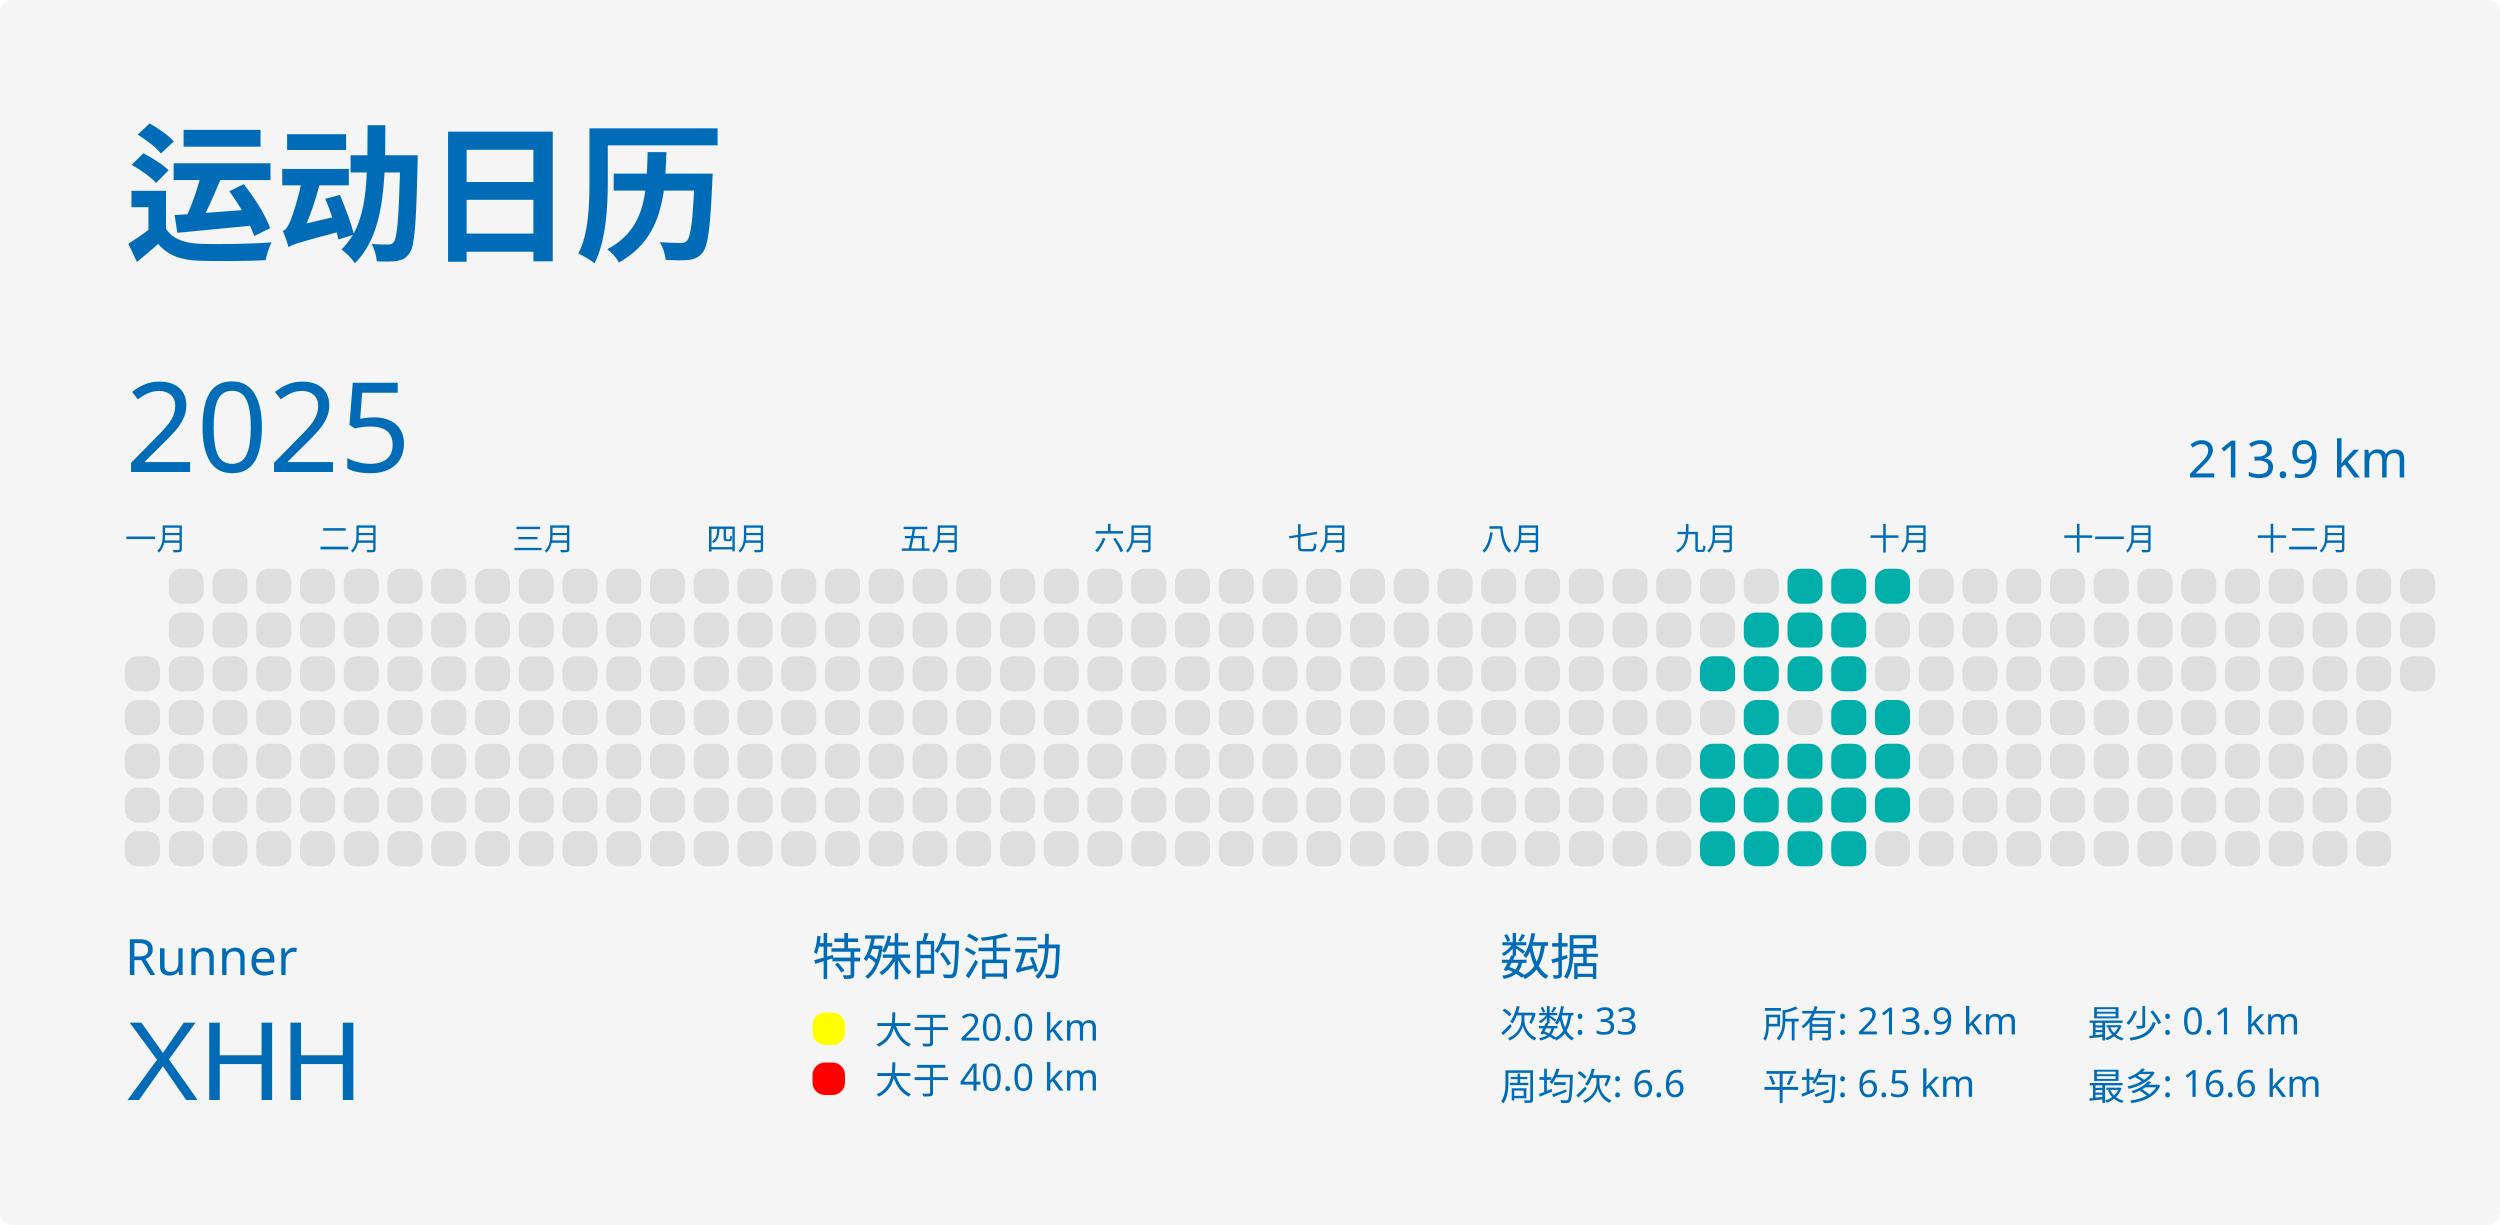
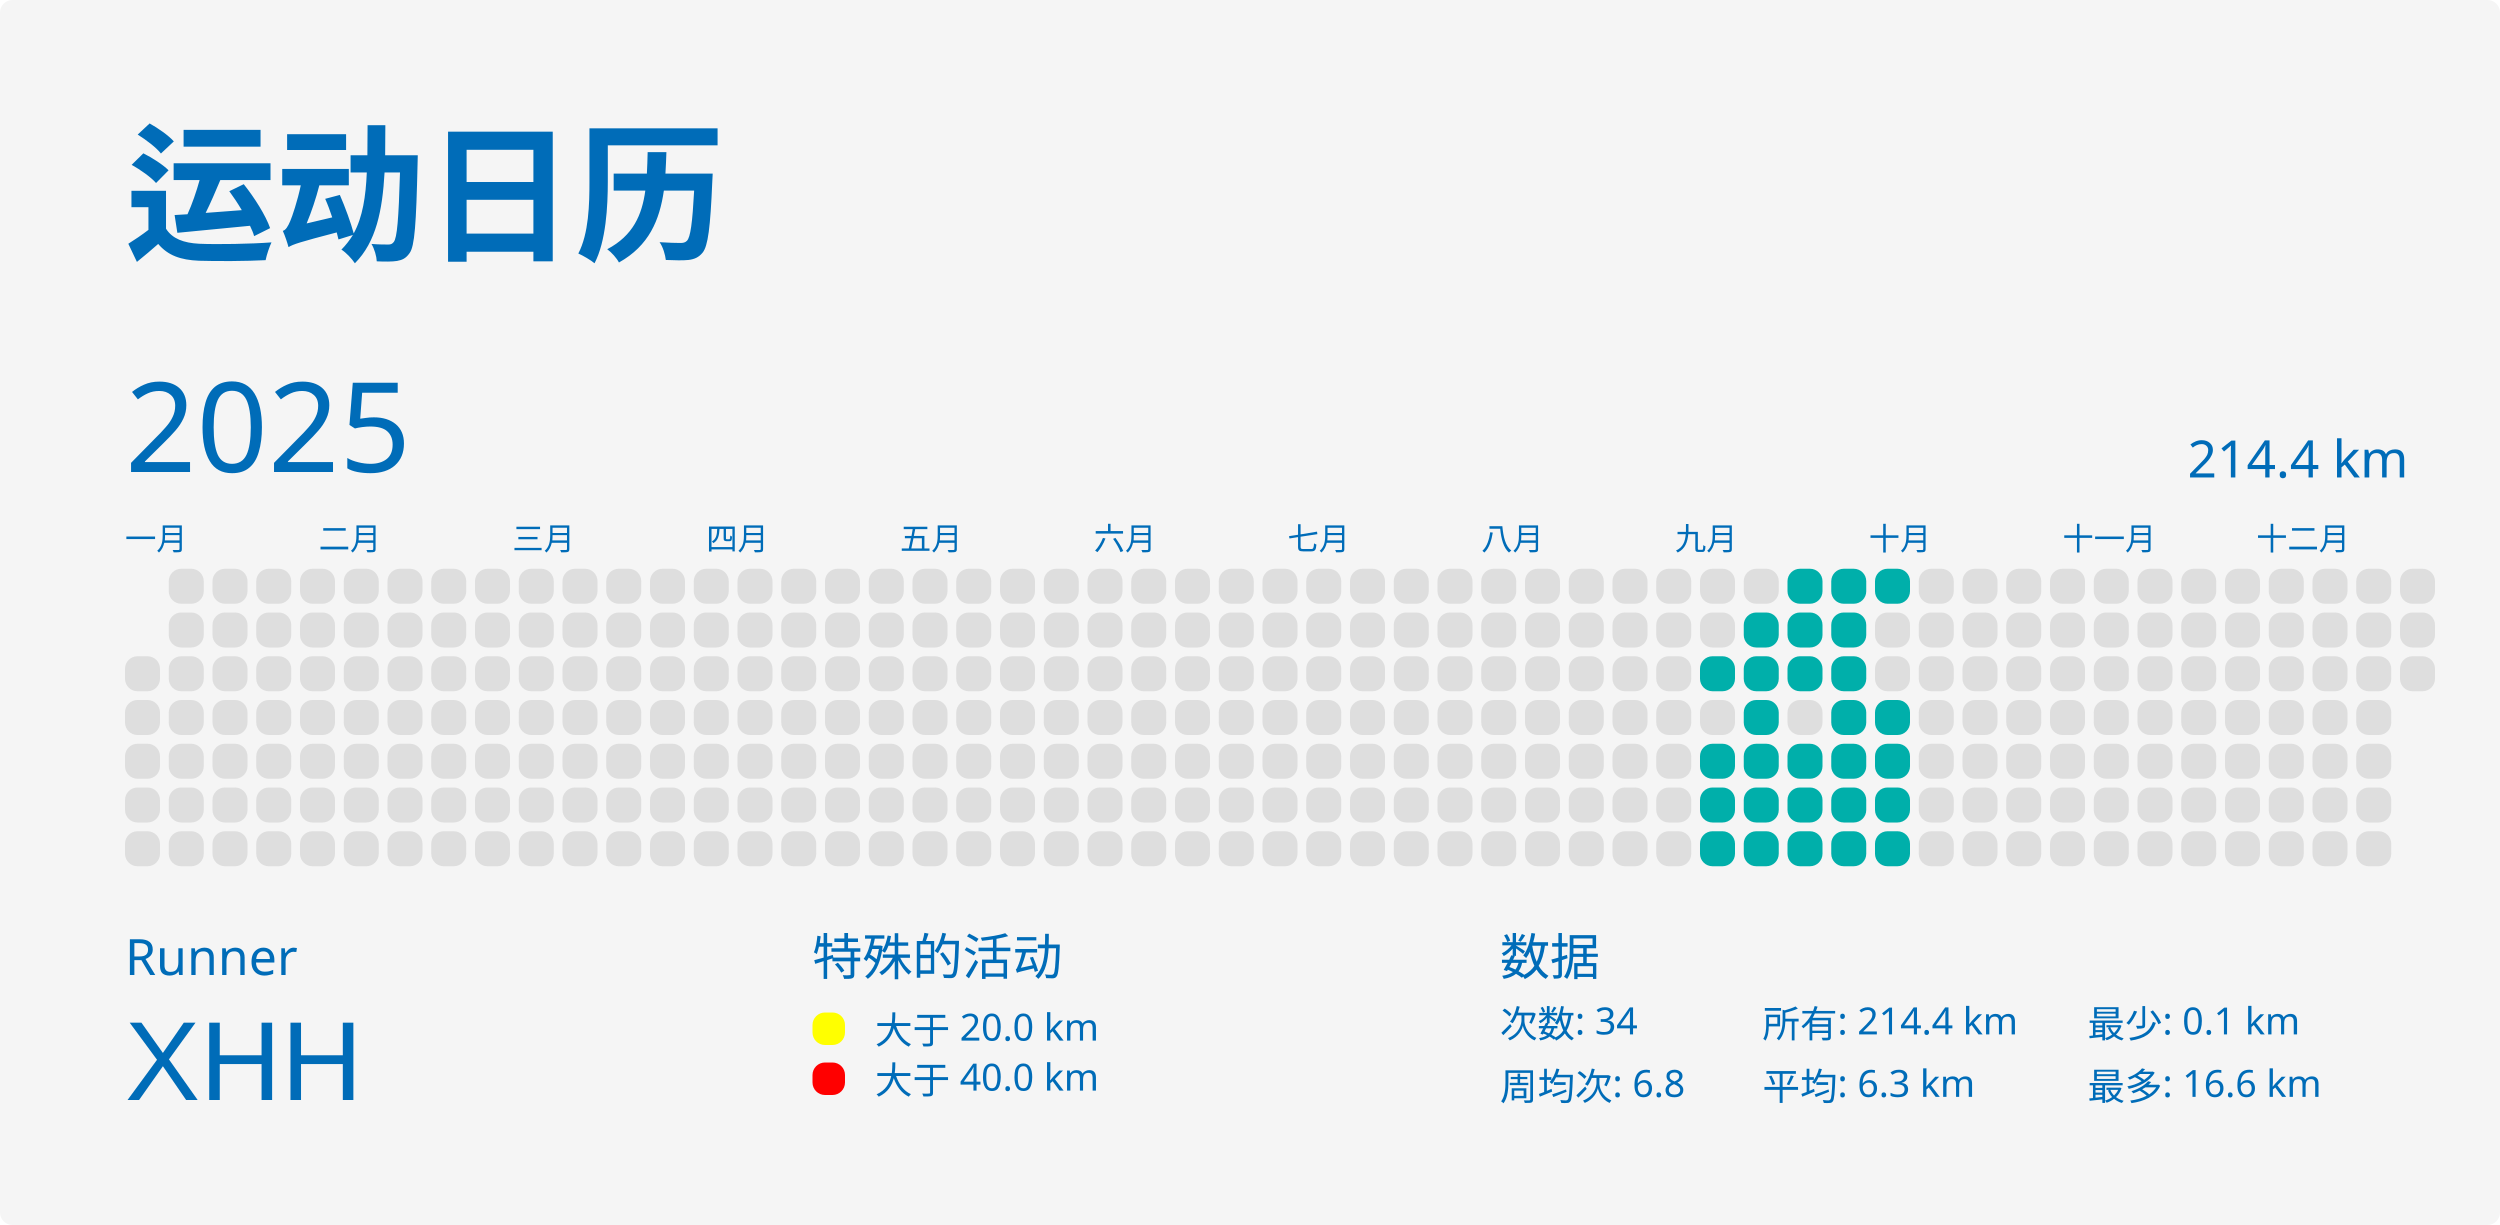
<svg xmlns="http://www.w3.org/2000/svg" baseProfile="full" height="98mm" version="1.1" viewBox="0,0,200,98" width="200mm">
  <defs />
  <rect fill="#f5f5f5" height="98" rx="1" ry="1" width="200" x="0" y="0" />
  <text fill="#006cb8" style="font-size:12px; font-family:MGI-Regular; font-weight:bold;" x="10" y="20">运动日历</text>
  <text fill="#006cb8" style="font-size:4px; font-family:MGI-Regular" x="10" y="78">Runner</text>
  <text fill="#006cb8" style="font-size:9px; font-family:Arial" x="10" y="88">XHH</text>
  <text fill="#006cb8" style="font-size:4px; font-family:MGI-Regular" x="65" y="78">特殊的活动</text>
  <rect fill="yellow" height="2.6" rx="1" ry="1" width="2.6" x="65" y="81" />
  <text fill="#006cb8" style="font-size:3px; font-family:MGI-Regular" x="70" y="83.5">大于 20.0 km</text>
  <rect fill="red" height="2.6" rx="1" ry="1" width="2.6" x="65" y="85" />
  <text fill="#006cb8" style="font-size:3px; font-family:MGI-Regular" x="70" y="87.5">大于 40.0 km</text>
  <text fill="#006cb8" style="font-size:4px; font-family:MGI-Regular" x="120" y="78">数据</text>
-   <text fill="#006cb8" style="font-size:3px; font-family:MGI-Regular" x="120" y="83">次数: 33</text>
-   <text fill="#006cb8" style="font-size:3px; font-family:MGI-Regular" x="120" y="88">周均次: 6.6</text>
-   <text fill="#006cb8" style="font-size:3px; font-family:MGI-Regular" x="141" y="83">所有: 213.9 km</text>
-   <text fill="#006cb8" style="font-size:3px; font-family:MGI-Regular" x="141" y="88">平均: 6.5 km</text>
+   <text fill="#006cb8" style="font-size:3px; font-family:MGI-Regular" x="120" y="83">次数: 34</text>
+   <text fill="#006cb8" style="font-size:3px; font-family:MGI-Regular" x="120" y="88">周均次: 6.8</text>
+   <text fill="#006cb8" style="font-size:3px; font-family:MGI-Regular" x="141" y="83">所有: 214.4 km</text>
+   <text fill="#006cb8" style="font-size:3px; font-family:MGI-Regular" x="141" y="88">平均: 6.3 km</text>
  <text fill="#006cb8" style="font-size:3px; font-family:MGI-Regular" x="167" y="83">最少: 0.1 km</text>
  <text fill="#006cb8" style="font-size:3px; font-family:MGI-Regular" x="167" y="88">最多: 16.6 km</text>
  <text dominant-baseline="hanging" fill="#006cb8" style="font-size:10.0px; font-family:MGI-Regular;" x="10" y="30">2025</text>
-   <text dominant-baseline="hanging" fill="#006cb8" style="font-size:4.125px; font-family:MGI-Regular;" x="175" y="35">213.9 km</text>
+   <text dominant-baseline="hanging" fill="#006cb8" style="font-size:4.125px; font-family:MGI-Regular;" x="175" y="35">214.4 km</text>
  <text fill="#006cb8" style="font-size:2.5px; font-family:MGI-Regular" x="10.0" y="44">一月</text>
  <text fill="#006cb8" style="font-size:2.5px; font-family:MGI-Regular" x="25.5" y="44">二月</text>
  <text fill="#006cb8" style="font-size:2.5px; font-family:MGI-Regular" x="41.0" y="44">三月</text>
  <text fill="#006cb8" style="font-size:2.5px; font-family:MGI-Regular" x="56.5" y="44">四月</text>
  <text fill="#006cb8" style="font-size:2.5px; font-family:MGI-Regular" x="72.0" y="44">五月</text>
  <text fill="#006cb8" style="font-size:2.5px; font-family:MGI-Regular" x="87.5" y="44">六月</text>
  <text fill="#006cb8" style="font-size:2.5px; font-family:MGI-Regular" x="103.0" y="44">七月</text>
  <text fill="#006cb8" style="font-size:2.5px; font-family:MGI-Regular" x="118.5" y="44">八月</text>
  <text fill="#006cb8" style="font-size:2.5px; font-family:MGI-Regular" x="134.0" y="44">九月</text>
  <text fill="#006cb8" style="font-size:2.5px; font-family:MGI-Regular" x="149.5" y="44">十月</text>
  <text fill="#006cb8" style="font-size:2.5px; font-family:MGI-Regular" x="165.0" y="44">十一月</text>
  <text fill="#006cb8" style="font-size:2.5px; font-family:MGI-Regular" x="180.5" y="44">十二月</text>
  <rect fill="#dedede" height="2.8" rx="1" ry="1" width="2.8" x="10.0" y="52.5" />
  <rect fill="#dedede" height="2.8" rx="1" ry="1" width="2.8" x="10.0" y="56.0" />
  <rect fill="#dedede" height="2.8" rx="1" ry="1" width="2.8" x="10.0" y="59.5" />
  <rect fill="#dedede" height="2.8" rx="1" ry="1" width="2.8" x="10.0" y="63.0" />
  <rect fill="#dedede" height="2.8" rx="1" ry="1" width="2.8" x="10.0" y="66.5" />
  <rect fill="#dedede" height="2.8" rx="1" ry="1" width="2.8" x="13.5" y="45.5" />
  <rect fill="#dedede" height="2.8" rx="1" ry="1" width="2.8" x="13.5" y="49.0" />
  <rect fill="#dedede" height="2.8" rx="1" ry="1" width="2.8" x="13.5" y="52.5" />
  <rect fill="#dedede" height="2.8" rx="1" ry="1" width="2.8" x="13.5" y="56.0" />
  <rect fill="#dedede" height="2.8" rx="1" ry="1" width="2.8" x="13.5" y="59.5" />
  <rect fill="#dedede" height="2.8" rx="1" ry="1" width="2.8" x="13.5" y="63.0" />
  <rect fill="#dedede" height="2.8" rx="1" ry="1" width="2.8" x="13.5" y="66.5" />
  <rect fill="#dedede" height="2.8" rx="1" ry="1" width="2.8" x="17.0" y="45.5" />
  <rect fill="#dedede" height="2.8" rx="1" ry="1" width="2.8" x="17.0" y="49.0" />
  <rect fill="#dedede" height="2.8" rx="1" ry="1" width="2.8" x="17.0" y="52.5" />
  <rect fill="#dedede" height="2.8" rx="1" ry="1" width="2.8" x="17.0" y="56.0" />
  <rect fill="#dedede" height="2.8" rx="1" ry="1" width="2.8" x="17.0" y="59.5" />
  <rect fill="#dedede" height="2.8" rx="1" ry="1" width="2.8" x="17.0" y="63.0" />
  <rect fill="#dedede" height="2.8" rx="1" ry="1" width="2.8" x="17.0" y="66.5" />
  <rect fill="#dedede" height="2.8" rx="1" ry="1" width="2.8" x="20.5" y="45.5" />
  <rect fill="#dedede" height="2.8" rx="1" ry="1" width="2.8" x="20.5" y="49.0" />
  <rect fill="#dedede" height="2.8" rx="1" ry="1" width="2.8" x="20.5" y="52.5" />
  <rect fill="#dedede" height="2.8" rx="1" ry="1" width="2.8" x="20.5" y="56.0" />
  <rect fill="#dedede" height="2.8" rx="1" ry="1" width="2.8" x="20.5" y="59.5" />
  <rect fill="#dedede" height="2.8" rx="1" ry="1" width="2.8" x="20.5" y="63.0" />
  <rect fill="#dedede" height="2.8" rx="1" ry="1" width="2.8" x="20.5" y="66.5" />
  <rect fill="#dedede" height="2.8" rx="1" ry="1" width="2.8" x="24.0" y="45.5" />
  <rect fill="#dedede" height="2.8" rx="1" ry="1" width="2.8" x="24.0" y="49.0" />
  <rect fill="#dedede" height="2.8" rx="1" ry="1" width="2.8" x="24.0" y="52.5" />
  <rect fill="#dedede" height="2.8" rx="1" ry="1" width="2.8" x="24.0" y="56.0" />
  <rect fill="#dedede" height="2.8" rx="1" ry="1" width="2.8" x="24.0" y="59.5" />
  <rect fill="#dedede" height="2.8" rx="1" ry="1" width="2.8" x="24.0" y="63.0" />
  <rect fill="#dedede" height="2.8" rx="1" ry="1" width="2.8" x="24.0" y="66.5" />
  <rect fill="#dedede" height="2.8" rx="1" ry="1" width="2.8" x="27.5" y="45.5" />
  <rect fill="#dedede" height="2.8" rx="1" ry="1" width="2.8" x="27.5" y="49.0" />
  <rect fill="#dedede" height="2.8" rx="1" ry="1" width="2.8" x="27.5" y="52.5" />
  <rect fill="#dedede" height="2.8" rx="1" ry="1" width="2.8" x="27.5" y="56.0" />
  <rect fill="#dedede" height="2.8" rx="1" ry="1" width="2.8" x="27.5" y="59.5" />
  <rect fill="#dedede" height="2.8" rx="1" ry="1" width="2.8" x="27.5" y="63.0" />
  <rect fill="#dedede" height="2.8" rx="1" ry="1" width="2.8" x="27.5" y="66.5" />
  <rect fill="#dedede" height="2.8" rx="1" ry="1" width="2.8" x="31.0" y="45.5" />
  <rect fill="#dedede" height="2.8" rx="1" ry="1" width="2.8" x="31.0" y="49.0" />
  <rect fill="#dedede" height="2.8" rx="1" ry="1" width="2.8" x="31.0" y="52.5" />
  <rect fill="#dedede" height="2.8" rx="1" ry="1" width="2.8" x="31.0" y="56.0" />
  <rect fill="#dedede" height="2.8" rx="1" ry="1" width="2.8" x="31.0" y="59.5" />
  <rect fill="#dedede" height="2.8" rx="1" ry="1" width="2.8" x="31.0" y="63.0" />
  <rect fill="#dedede" height="2.8" rx="1" ry="1" width="2.8" x="31.0" y="66.5" />
  <rect fill="#dedede" height="2.8" rx="1" ry="1" width="2.8" x="34.5" y="45.5" />
  <rect fill="#dedede" height="2.8" rx="1" ry="1" width="2.8" x="34.5" y="49.0" />
  <rect fill="#dedede" height="2.8" rx="1" ry="1" width="2.8" x="34.5" y="52.5" />
  <rect fill="#dedede" height="2.8" rx="1" ry="1" width="2.8" x="34.5" y="56.0" />
  <rect fill="#dedede" height="2.8" rx="1" ry="1" width="2.8" x="34.5" y="59.5" />
  <rect fill="#dedede" height="2.8" rx="1" ry="1" width="2.8" x="34.5" y="63.0" />
  <rect fill="#dedede" height="2.8" rx="1" ry="1" width="2.8" x="34.5" y="66.5" />
  <rect fill="#dedede" height="2.8" rx="1" ry="1" width="2.8" x="38.0" y="45.5" />
  <rect fill="#dedede" height="2.8" rx="1" ry="1" width="2.8" x="38.0" y="49.0" />
  <rect fill="#dedede" height="2.8" rx="1" ry="1" width="2.8" x="38.0" y="52.5" />
  <rect fill="#dedede" height="2.8" rx="1" ry="1" width="2.8" x="38.0" y="56.0" />
  <rect fill="#dedede" height="2.8" rx="1" ry="1" width="2.8" x="38.0" y="59.5" />
  <rect fill="#dedede" height="2.8" rx="1" ry="1" width="2.8" x="38.0" y="63.0" />
  <rect fill="#dedede" height="2.8" rx="1" ry="1" width="2.8" x="38.0" y="66.5" />
  <rect fill="#dedede" height="2.8" rx="1" ry="1" width="2.8" x="41.5" y="45.5" />
  <rect fill="#dedede" height="2.8" rx="1" ry="1" width="2.8" x="41.5" y="49.0" />
  <rect fill="#dedede" height="2.8" rx="1" ry="1" width="2.8" x="41.5" y="52.5" />
  <rect fill="#dedede" height="2.8" rx="1" ry="1" width="2.8" x="41.5" y="56.0" />
  <rect fill="#dedede" height="2.8" rx="1" ry="1" width="2.8" x="41.5" y="59.5" />
  <rect fill="#dedede" height="2.8" rx="1" ry="1" width="2.8" x="41.5" y="63.0" />
  <rect fill="#dedede" height="2.8" rx="1" ry="1" width="2.8" x="41.5" y="66.5" />
  <rect fill="#dedede" height="2.8" rx="1" ry="1" width="2.8" x="45.0" y="45.5" />
  <rect fill="#dedede" height="2.8" rx="1" ry="1" width="2.8" x="45.0" y="49.0" />
  <rect fill="#dedede" height="2.8" rx="1" ry="1" width="2.8" x="45.0" y="52.5" />
  <rect fill="#dedede" height="2.8" rx="1" ry="1" width="2.8" x="45.0" y="56.0" />
  <rect fill="#dedede" height="2.8" rx="1" ry="1" width="2.8" x="45.0" y="59.5" />
  <rect fill="#dedede" height="2.8" rx="1" ry="1" width="2.8" x="45.0" y="63.0" />
  <rect fill="#dedede" height="2.8" rx="1" ry="1" width="2.8" x="45.0" y="66.5" />
  <rect fill="#dedede" height="2.8" rx="1" ry="1" width="2.8" x="48.5" y="45.5" />
  <rect fill="#dedede" height="2.8" rx="1" ry="1" width="2.8" x="48.5" y="49.0" />
  <rect fill="#dedede" height="2.8" rx="1" ry="1" width="2.8" x="48.5" y="52.5" />
  <rect fill="#dedede" height="2.8" rx="1" ry="1" width="2.8" x="48.5" y="56.0" />
  <rect fill="#dedede" height="2.8" rx="1" ry="1" width="2.8" x="48.5" y="59.5" />
  <rect fill="#dedede" height="2.8" rx="1" ry="1" width="2.8" x="48.5" y="63.0" />
  <rect fill="#dedede" height="2.8" rx="1" ry="1" width="2.8" x="48.5" y="66.5" />
  <rect fill="#dedede" height="2.8" rx="1" ry="1" width="2.8" x="52.0" y="45.5" />
  <rect fill="#dedede" height="2.8" rx="1" ry="1" width="2.8" x="52.0" y="49.0" />
  <rect fill="#dedede" height="2.8" rx="1" ry="1" width="2.8" x="52.0" y="52.5" />
  <rect fill="#dedede" height="2.8" rx="1" ry="1" width="2.8" x="52.0" y="56.0" />
  <rect fill="#dedede" height="2.8" rx="1" ry="1" width="2.8" x="52.0" y="59.5" />
  <rect fill="#dedede" height="2.8" rx="1" ry="1" width="2.8" x="52.0" y="63.0" />
  <rect fill="#dedede" height="2.8" rx="1" ry="1" width="2.8" x="52.0" y="66.5" />
  <rect fill="#dedede" height="2.8" rx="1" ry="1" width="2.8" x="55.5" y="45.5" />
  <rect fill="#dedede" height="2.8" rx="1" ry="1" width="2.8" x="55.5" y="49.0" />
  <rect fill="#dedede" height="2.8" rx="1" ry="1" width="2.8" x="55.5" y="52.5" />
  <rect fill="#dedede" height="2.8" rx="1" ry="1" width="2.8" x="55.5" y="56.0" />
  <rect fill="#dedede" height="2.8" rx="1" ry="1" width="2.8" x="55.5" y="59.5" />
  <rect fill="#dedede" height="2.8" rx="1" ry="1" width="2.8" x="55.5" y="63.0" />
  <rect fill="#dedede" height="2.8" rx="1" ry="1" width="2.8" x="55.5" y="66.5" />
  <rect fill="#dedede" height="2.8" rx="1" ry="1" width="2.8" x="59.0" y="45.5" />
  <rect fill="#dedede" height="2.8" rx="1" ry="1" width="2.8" x="59.0" y="49.0" />
  <rect fill="#dedede" height="2.8" rx="1" ry="1" width="2.8" x="59.0" y="52.5" />
  <rect fill="#dedede" height="2.8" rx="1" ry="1" width="2.8" x="59.0" y="56.0" />
  <rect fill="#dedede" height="2.8" rx="1" ry="1" width="2.8" x="59.0" y="59.5" />
  <rect fill="#dedede" height="2.8" rx="1" ry="1" width="2.8" x="59.0" y="63.0" />
  <rect fill="#dedede" height="2.8" rx="1" ry="1" width="2.8" x="59.0" y="66.5" />
  <rect fill="#dedede" height="2.8" rx="1" ry="1" width="2.8" x="62.5" y="45.5" />
  <rect fill="#dedede" height="2.8" rx="1" ry="1" width="2.8" x="62.5" y="49.0" />
  <rect fill="#dedede" height="2.8" rx="1" ry="1" width="2.8" x="62.5" y="52.5" />
  <rect fill="#dedede" height="2.8" rx="1" ry="1" width="2.8" x="62.5" y="56.0" />
  <rect fill="#dedede" height="2.8" rx="1" ry="1" width="2.8" x="62.5" y="59.5" />
  <rect fill="#dedede" height="2.8" rx="1" ry="1" width="2.8" x="62.5" y="63.0" />
  <rect fill="#dedede" height="2.8" rx="1" ry="1" width="2.8" x="62.5" y="66.5" />
  <rect fill="#dedede" height="2.8" rx="1" ry="1" width="2.8" x="66.0" y="45.5" />
  <rect fill="#dedede" height="2.8" rx="1" ry="1" width="2.8" x="66.0" y="49.0" />
  <rect fill="#dedede" height="2.8" rx="1" ry="1" width="2.8" x="66.0" y="52.5" />
  <rect fill="#dedede" height="2.8" rx="1" ry="1" width="2.8" x="66.0" y="56.0" />
  <rect fill="#dedede" height="2.8" rx="1" ry="1" width="2.8" x="66.0" y="59.5" />
  <rect fill="#dedede" height="2.8" rx="1" ry="1" width="2.8" x="66.0" y="63.0" />
  <rect fill="#dedede" height="2.8" rx="1" ry="1" width="2.8" x="66.0" y="66.5" />
  <rect fill="#dedede" height="2.8" rx="1" ry="1" width="2.8" x="69.5" y="45.5" />
  <rect fill="#dedede" height="2.8" rx="1" ry="1" width="2.8" x="69.5" y="49.0" />
  <rect fill="#dedede" height="2.8" rx="1" ry="1" width="2.8" x="69.5" y="52.5" />
  <rect fill="#dedede" height="2.8" rx="1" ry="1" width="2.8" x="69.5" y="56.0" />
  <rect fill="#dedede" height="2.8" rx="1" ry="1" width="2.8" x="69.5" y="59.5" />
  <rect fill="#dedede" height="2.8" rx="1" ry="1" width="2.8" x="69.5" y="63.0" />
  <rect fill="#dedede" height="2.8" rx="1" ry="1" width="2.8" x="69.5" y="66.5" />
  <rect fill="#dedede" height="2.8" rx="1" ry="1" width="2.8" x="73.0" y="45.5" />
  <rect fill="#dedede" height="2.8" rx="1" ry="1" width="2.8" x="73.0" y="49.0" />
  <rect fill="#dedede" height="2.8" rx="1" ry="1" width="2.8" x="73.0" y="52.5" />
  <rect fill="#dedede" height="2.8" rx="1" ry="1" width="2.8" x="73.0" y="56.0" />
  <rect fill="#dedede" height="2.8" rx="1" ry="1" width="2.8" x="73.0" y="59.5" />
  <rect fill="#dedede" height="2.8" rx="1" ry="1" width="2.8" x="73.0" y="63.0" />
  <rect fill="#dedede" height="2.8" rx="1" ry="1" width="2.8" x="73.0" y="66.5" />
  <rect fill="#dedede" height="2.8" rx="1" ry="1" width="2.8" x="76.5" y="45.5" />
  <rect fill="#dedede" height="2.8" rx="1" ry="1" width="2.8" x="76.5" y="49.0" />
  <rect fill="#dedede" height="2.8" rx="1" ry="1" width="2.8" x="76.5" y="52.5" />
  <rect fill="#dedede" height="2.8" rx="1" ry="1" width="2.8" x="76.5" y="56.0" />
  <rect fill="#dedede" height="2.8" rx="1" ry="1" width="2.8" x="76.5" y="59.5" />
  <rect fill="#dedede" height="2.8" rx="1" ry="1" width="2.8" x="76.5" y="63.0" />
  <rect fill="#dedede" height="2.8" rx="1" ry="1" width="2.8" x="76.5" y="66.5" />
  <rect fill="#dedede" height="2.8" rx="1" ry="1" width="2.8" x="80.0" y="45.5" />
  <rect fill="#dedede" height="2.8" rx="1" ry="1" width="2.8" x="80.0" y="49.0" />
  <rect fill="#dedede" height="2.8" rx="1" ry="1" width="2.8" x="80.0" y="52.5" />
  <rect fill="#dedede" height="2.8" rx="1" ry="1" width="2.8" x="80.0" y="56.0" />
  <rect fill="#dedede" height="2.8" rx="1" ry="1" width="2.8" x="80.0" y="59.5" />
  <rect fill="#dedede" height="2.8" rx="1" ry="1" width="2.8" x="80.0" y="63.0" />
  <rect fill="#dedede" height="2.8" rx="1" ry="1" width="2.8" x="80.0" y="66.5" />
  <rect fill="#dedede" height="2.8" rx="1" ry="1" width="2.8" x="83.5" y="45.5" />
  <rect fill="#dedede" height="2.8" rx="1" ry="1" width="2.8" x="83.5" y="49.0" />
  <rect fill="#dedede" height="2.8" rx="1" ry="1" width="2.8" x="83.5" y="52.5" />
  <rect fill="#dedede" height="2.8" rx="1" ry="1" width="2.8" x="83.5" y="56.0" />
  <rect fill="#dedede" height="2.8" rx="1" ry="1" width="2.8" x="83.5" y="59.5" />
  <rect fill="#dedede" height="2.8" rx="1" ry="1" width="2.8" x="83.5" y="63.0" />
  <rect fill="#dedede" height="2.8" rx="1" ry="1" width="2.8" x="83.5" y="66.5" />
  <rect fill="#dedede" height="2.8" rx="1" ry="1" width="2.8" x="87.0" y="45.5" />
  <rect fill="#dedede" height="2.8" rx="1" ry="1" width="2.8" x="87.0" y="49.0" />
  <rect fill="#dedede" height="2.8" rx="1" ry="1" width="2.8" x="87.0" y="52.5" />
  <rect fill="#dedede" height="2.8" rx="1" ry="1" width="2.8" x="87.0" y="56.0" />
  <rect fill="#dedede" height="2.8" rx="1" ry="1" width="2.8" x="87.0" y="59.5" />
  <rect fill="#dedede" height="2.8" rx="1" ry="1" width="2.8" x="87.0" y="63.0" />
  <rect fill="#dedede" height="2.8" rx="1" ry="1" width="2.8" x="87.0" y="66.5" />
  <rect fill="#dedede" height="2.8" rx="1" ry="1" width="2.8" x="90.5" y="45.5" />
  <rect fill="#dedede" height="2.8" rx="1" ry="1" width="2.8" x="90.5" y="49.0" />
  <rect fill="#dedede" height="2.8" rx="1" ry="1" width="2.8" x="90.5" y="52.5" />
  <rect fill="#dedede" height="2.8" rx="1" ry="1" width="2.8" x="90.5" y="56.0" />
  <rect fill="#dedede" height="2.8" rx="1" ry="1" width="2.8" x="90.5" y="59.5" />
  <rect fill="#dedede" height="2.8" rx="1" ry="1" width="2.8" x="90.5" y="63.0" />
  <rect fill="#dedede" height="2.8" rx="1" ry="1" width="2.8" x="90.5" y="66.5" />
  <rect fill="#dedede" height="2.8" rx="1" ry="1" width="2.8" x="94.0" y="45.5" />
  <rect fill="#dedede" height="2.8" rx="1" ry="1" width="2.8" x="94.0" y="49.0" />
  <rect fill="#dedede" height="2.8" rx="1" ry="1" width="2.8" x="94.0" y="52.5" />
  <rect fill="#dedede" height="2.8" rx="1" ry="1" width="2.8" x="94.0" y="56.0" />
  <rect fill="#dedede" height="2.8" rx="1" ry="1" width="2.8" x="94.0" y="59.5" />
  <rect fill="#dedede" height="2.8" rx="1" ry="1" width="2.8" x="94.0" y="63.0" />
  <rect fill="#dedede" height="2.8" rx="1" ry="1" width="2.8" x="94.0" y="66.5" />
  <rect fill="#dedede" height="2.8" rx="1" ry="1" width="2.8" x="97.5" y="45.5" />
  <rect fill="#dedede" height="2.8" rx="1" ry="1" width="2.8" x="97.5" y="49.0" />
  <rect fill="#dedede" height="2.8" rx="1" ry="1" width="2.8" x="97.5" y="52.5" />
  <rect fill="#dedede" height="2.8" rx="1" ry="1" width="2.8" x="97.5" y="56.0" />
  <rect fill="#dedede" height="2.8" rx="1" ry="1" width="2.8" x="97.5" y="59.5" />
  <rect fill="#dedede" height="2.8" rx="1" ry="1" width="2.8" x="97.5" y="63.0" />
  <rect fill="#dedede" height="2.8" rx="1" ry="1" width="2.8" x="97.5" y="66.5" />
  <rect fill="#dedede" height="2.8" rx="1" ry="1" width="2.8" x="101.0" y="45.5" />
  <rect fill="#dedede" height="2.8" rx="1" ry="1" width="2.8" x="101.0" y="49.0" />
  <rect fill="#dedede" height="2.8" rx="1" ry="1" width="2.8" x="101.0" y="52.5" />
  <rect fill="#dedede" height="2.8" rx="1" ry="1" width="2.8" x="101.0" y="56.0" />
  <rect fill="#dedede" height="2.8" rx="1" ry="1" width="2.8" x="101.0" y="59.5" />
  <rect fill="#dedede" height="2.8" rx="1" ry="1" width="2.8" x="101.0" y="63.0" />
  <rect fill="#dedede" height="2.8" rx="1" ry="1" width="2.8" x="101.0" y="66.5" />
  <rect fill="#dedede" height="2.8" rx="1" ry="1" width="2.8" x="104.5" y="45.5" />
  <rect fill="#dedede" height="2.8" rx="1" ry="1" width="2.8" x="104.5" y="49.0" />
  <rect fill="#dedede" height="2.8" rx="1" ry="1" width="2.8" x="104.5" y="52.5" />
  <rect fill="#dedede" height="2.8" rx="1" ry="1" width="2.8" x="104.5" y="56.0" />
  <rect fill="#dedede" height="2.8" rx="1" ry="1" width="2.8" x="104.5" y="59.5" />
  <rect fill="#dedede" height="2.8" rx="1" ry="1" width="2.8" x="104.5" y="63.0" />
  <rect fill="#dedede" height="2.8" rx="1" ry="1" width="2.8" x="104.5" y="66.5" />
  <rect fill="#dedede" height="2.8" rx="1" ry="1" width="2.8" x="108.0" y="45.5" />
  <rect fill="#dedede" height="2.8" rx="1" ry="1" width="2.8" x="108.0" y="49.0" />
  <rect fill="#dedede" height="2.8" rx="1" ry="1" width="2.8" x="108.0" y="52.5" />
  <rect fill="#dedede" height="2.8" rx="1" ry="1" width="2.8" x="108.0" y="56.0" />
  <rect fill="#dedede" height="2.8" rx="1" ry="1" width="2.8" x="108.0" y="59.5" />
  <rect fill="#dedede" height="2.8" rx="1" ry="1" width="2.8" x="108.0" y="63.0" />
  <rect fill="#dedede" height="2.8" rx="1" ry="1" width="2.8" x="108.0" y="66.5" />
  <rect fill="#dedede" height="2.8" rx="1" ry="1" width="2.8" x="111.5" y="45.5" />
  <rect fill="#dedede" height="2.8" rx="1" ry="1" width="2.8" x="111.5" y="49.0" />
  <rect fill="#dedede" height="2.8" rx="1" ry="1" width="2.8" x="111.5" y="52.5" />
  <rect fill="#dedede" height="2.8" rx="1" ry="1" width="2.8" x="111.5" y="56.0" />
  <rect fill="#dedede" height="2.8" rx="1" ry="1" width="2.8" x="111.5" y="59.5" />
  <rect fill="#dedede" height="2.8" rx="1" ry="1" width="2.8" x="111.5" y="63.0" />
  <rect fill="#dedede" height="2.8" rx="1" ry="1" width="2.8" x="111.5" y="66.5" />
  <rect fill="#dedede" height="2.8" rx="1" ry="1" width="2.8" x="115.0" y="45.5" />
  <rect fill="#dedede" height="2.8" rx="1" ry="1" width="2.8" x="115.0" y="49.0" />
  <rect fill="#dedede" height="2.8" rx="1" ry="1" width="2.8" x="115.0" y="52.5" />
  <rect fill="#dedede" height="2.8" rx="1" ry="1" width="2.8" x="115.0" y="56.0" />
  <rect fill="#dedede" height="2.8" rx="1" ry="1" width="2.8" x="115.0" y="59.5" />
  <rect fill="#dedede" height="2.8" rx="1" ry="1" width="2.8" x="115.0" y="63.0" />
  <rect fill="#dedede" height="2.8" rx="1" ry="1" width="2.8" x="115.0" y="66.5" />
  <rect fill="#dedede" height="2.8" rx="1" ry="1" width="2.8" x="118.5" y="45.5" />
  <rect fill="#dedede" height="2.8" rx="1" ry="1" width="2.8" x="118.5" y="49.0" />
  <rect fill="#dedede" height="2.8" rx="1" ry="1" width="2.8" x="118.5" y="52.5" />
  <rect fill="#dedede" height="2.8" rx="1" ry="1" width="2.8" x="118.5" y="56.0" />
  <rect fill="#dedede" height="2.8" rx="1" ry="1" width="2.8" x="118.5" y="59.5" />
  <rect fill="#dedede" height="2.8" rx="1" ry="1" width="2.8" x="118.5" y="63.0" />
  <rect fill="#dedede" height="2.8" rx="1" ry="1" width="2.8" x="118.5" y="66.5" />
  <rect fill="#dedede" height="2.8" rx="1" ry="1" width="2.8" x="122.0" y="45.5" />
  <rect fill="#dedede" height="2.8" rx="1" ry="1" width="2.8" x="122.0" y="49.0" />
  <rect fill="#dedede" height="2.8" rx="1" ry="1" width="2.8" x="122.0" y="52.5" />
  <rect fill="#dedede" height="2.8" rx="1" ry="1" width="2.8" x="122.0" y="56.0" />
  <rect fill="#dedede" height="2.8" rx="1" ry="1" width="2.8" x="122.0" y="59.5" />
  <rect fill="#dedede" height="2.8" rx="1" ry="1" width="2.8" x="122.0" y="63.0" />
  <rect fill="#dedede" height="2.8" rx="1" ry="1" width="2.8" x="122.0" y="66.5" />
  <rect fill="#dedede" height="2.8" rx="1" ry="1" width="2.8" x="125.5" y="45.5" />
  <rect fill="#dedede" height="2.8" rx="1" ry="1" width="2.8" x="125.5" y="49.0" />
  <rect fill="#dedede" height="2.8" rx="1" ry="1" width="2.8" x="125.5" y="52.5" />
  <rect fill="#dedede" height="2.8" rx="1" ry="1" width="2.8" x="125.5" y="56.0" />
  <rect fill="#dedede" height="2.8" rx="1" ry="1" width="2.8" x="125.5" y="59.5" />
  <rect fill="#dedede" height="2.8" rx="1" ry="1" width="2.8" x="125.5" y="63.0" />
  <rect fill="#dedede" height="2.8" rx="1" ry="1" width="2.8" x="125.5" y="66.5" />
  <rect fill="#dedede" height="2.8" rx="1" ry="1" width="2.8" x="129.0" y="45.5" />
  <rect fill="#dedede" height="2.8" rx="1" ry="1" width="2.8" x="129.0" y="49.0" />
  <rect fill="#dedede" height="2.8" rx="1" ry="1" width="2.8" x="129.0" y="52.5" />
  <rect fill="#dedede" height="2.8" rx="1" ry="1" width="2.8" x="129.0" y="56.0" />
  <rect fill="#dedede" height="2.8" rx="1" ry="1" width="2.8" x="129.0" y="59.5" />
  <rect fill="#dedede" height="2.8" rx="1" ry="1" width="2.8" x="129.0" y="63.0" />
  <rect fill="#dedede" height="2.8" rx="1" ry="1" width="2.8" x="129.0" y="66.5" />
  <rect fill="#dedede" height="2.8" rx="1" ry="1" width="2.8" x="132.5" y="45.5" />
  <rect fill="#dedede" height="2.8" rx="1" ry="1" width="2.8" x="132.5" y="49.0" />
  <rect fill="#dedede" height="2.8" rx="1" ry="1" width="2.8" x="132.5" y="52.5" />
  <rect fill="#dedede" height="2.8" rx="1" ry="1" width="2.8" x="132.5" y="56.0" />
  <rect fill="#dedede" height="2.8" rx="1" ry="1" width="2.8" x="132.5" y="59.5" />
  <rect fill="#dedede" height="2.8" rx="1" ry="1" width="2.8" x="132.5" y="63.0" />
  <rect fill="#dedede" height="2.8" rx="1" ry="1" width="2.8" x="132.5" y="66.5" />
  <rect fill="#dedede" height="2.8" rx="1" ry="1" width="2.8" x="136.0" y="45.5" />
  <rect fill="#dedede" height="2.8" rx="1" ry="1" width="2.8" x="136.0" y="49.0" />
  <rect fill="#00AFAA" height="2.8" rx="1" ry="1" width="2.8" x="136.0" y="52.5" />
  <rect fill="#dedede" height="2.8" rx="1" ry="1" width="2.8" x="136.0" y="56.0" />
  <rect fill="#00AFAA" height="2.8" rx="1" ry="1" width="2.8" x="136.0" y="59.5" />
  <rect fill="#00AFAA" height="2.8" rx="1" ry="1" width="2.8" x="136.0" y="63.0" />
  <rect fill="#00AFAA" height="2.8" rx="1" ry="1" width="2.8" x="136.0" y="66.5" />
  <rect fill="#dedede" height="2.8" rx="1" ry="1" width="2.8" x="139.5" y="45.5" />
  <rect fill="#00AFAA" height="2.8" rx="1" ry="1" width="2.8" x="139.5" y="49.0" />
  <rect fill="#00AFAA" height="2.8" rx="1" ry="1" width="2.8" x="139.5" y="52.5" />
  <rect fill="#00AFAA" height="2.8" rx="1" ry="1" width="2.8" x="139.5" y="56.0" />
  <rect fill="#00AFAA" height="2.8" rx="1" ry="1" width="2.8" x="139.5" y="59.5" />
  <rect fill="#00AFAA" height="2.8" rx="1" ry="1" width="2.8" x="139.5" y="63.0" />
  <rect fill="#00AFAA" height="2.8" rx="1" ry="1" width="2.8" x="139.5" y="66.5" />
  <rect fill="#00AFAA" height="2.8" rx="1" ry="1" width="2.8" x="143.0" y="45.5" />
  <rect fill="#00AFAA" height="2.8" rx="1" ry="1" width="2.8" x="143.0" y="49.0" />
  <rect fill="#00AFAA" height="2.8" rx="1" ry="1" width="2.8" x="143.0" y="52.5" />
  <rect fill="#dedede" height="2.8" rx="1" ry="1" width="2.8" x="143.0" y="56.0" />
  <rect fill="#00AFAA" height="2.8" rx="1" ry="1" width="2.8" x="143.0" y="59.5" />
  <rect fill="#00AFAA" height="2.8" rx="1" ry="1" width="2.8" x="143.0" y="63.0" />
  <rect fill="#00AFAA" height="2.8" rx="1" ry="1" width="2.8" x="143.0" y="66.5" />
  <rect fill="#00AFAA" height="2.8" rx="1" ry="1" width="2.8" x="146.5" y="45.5" />
  <rect fill="#00AFAA" height="2.8" rx="1" ry="1" width="2.8" x="146.5" y="49.0" />
  <rect fill="#00AFAA" height="2.8" rx="1" ry="1" width="2.8" x="146.5" y="52.5" />
  <rect fill="#00AFAA" height="2.8" rx="1" ry="1" width="2.8" x="146.5" y="56.0" />
  <rect fill="#00AFAA" height="2.8" rx="1" ry="1" width="2.8" x="146.5" y="59.5" />
  <rect fill="#00AFAA" height="2.8" rx="1" ry="1" width="2.8" x="146.5" y="63.0" />
  <rect fill="#00AFAA" height="2.8" rx="1" ry="1" width="2.8" x="146.5" y="66.5" />
  <rect fill="#00AFAA" height="2.8" rx="1" ry="1" width="2.8" x="150.0" y="45.5" />
  <rect fill="#dedede" height="2.8" rx="1" ry="1" width="2.8" x="150.0" y="49.0" />
  <rect fill="#dedede" height="2.8" rx="1" ry="1" width="2.8" x="150.0" y="52.5" />
  <rect fill="#00AFAA" height="2.8" rx="1" ry="1" width="2.8" x="150.0" y="56.0" />
  <rect fill="#00AFAA" height="2.8" rx="1" ry="1" width="2.8" x="150.0" y="59.5" />
  <rect fill="#00AFAA" height="2.8" rx="1" ry="1" width="2.8" x="150.0" y="63.0" />
-   <rect fill="#dedede" height="2.8" rx="1" ry="1" width="2.8" x="150.0" y="66.5" />
+   <rect fill="#00AFAA" height="2.8" rx="1" ry="1" width="2.8" x="150.0" y="66.5" />
  <rect fill="#dedede" height="2.8" rx="1" ry="1" width="2.8" x="153.5" y="45.5" />
  <rect fill="#dedede" height="2.8" rx="1" ry="1" width="2.8" x="153.5" y="49.0" />
  <rect fill="#dedede" height="2.8" rx="1" ry="1" width="2.8" x="153.5" y="52.5" />
  <rect fill="#dedede" height="2.8" rx="1" ry="1" width="2.8" x="153.5" y="56.0" />
  <rect fill="#dedede" height="2.8" rx="1" ry="1" width="2.8" x="153.5" y="59.5" />
  <rect fill="#dedede" height="2.8" rx="1" ry="1" width="2.8" x="153.5" y="63.0" />
  <rect fill="#dedede" height="2.8" rx="1" ry="1" width="2.8" x="153.5" y="66.5" />
  <rect fill="#dedede" height="2.8" rx="1" ry="1" width="2.8" x="157.0" y="45.5" />
  <rect fill="#dedede" height="2.8" rx="1" ry="1" width="2.8" x="157.0" y="49.0" />
  <rect fill="#dedede" height="2.8" rx="1" ry="1" width="2.8" x="157.0" y="52.5" />
  <rect fill="#dedede" height="2.8" rx="1" ry="1" width="2.8" x="157.0" y="56.0" />
  <rect fill="#dedede" height="2.8" rx="1" ry="1" width="2.8" x="157.0" y="59.5" />
  <rect fill="#dedede" height="2.8" rx="1" ry="1" width="2.8" x="157.0" y="63.0" />
  <rect fill="#dedede" height="2.8" rx="1" ry="1" width="2.8" x="157.0" y="66.5" />
  <rect fill="#dedede" height="2.8" rx="1" ry="1" width="2.8" x="160.5" y="45.5" />
  <rect fill="#dedede" height="2.8" rx="1" ry="1" width="2.8" x="160.5" y="49.0" />
  <rect fill="#dedede" height="2.8" rx="1" ry="1" width="2.8" x="160.5" y="52.5" />
  <rect fill="#dedede" height="2.8" rx="1" ry="1" width="2.8" x="160.5" y="56.0" />
  <rect fill="#dedede" height="2.8" rx="1" ry="1" width="2.8" x="160.5" y="59.5" />
  <rect fill="#dedede" height="2.8" rx="1" ry="1" width="2.8" x="160.5" y="63.0" />
  <rect fill="#dedede" height="2.8" rx="1" ry="1" width="2.8" x="160.5" y="66.5" />
  <rect fill="#dedede" height="2.8" rx="1" ry="1" width="2.8" x="164.0" y="45.5" />
  <rect fill="#dedede" height="2.8" rx="1" ry="1" width="2.8" x="164.0" y="49.0" />
  <rect fill="#dedede" height="2.8" rx="1" ry="1" width="2.8" x="164.0" y="52.5" />
  <rect fill="#dedede" height="2.8" rx="1" ry="1" width="2.8" x="164.0" y="56.0" />
  <rect fill="#dedede" height="2.8" rx="1" ry="1" width="2.8" x="164.0" y="59.5" />
  <rect fill="#dedede" height="2.8" rx="1" ry="1" width="2.8" x="164.0" y="63.0" />
  <rect fill="#dedede" height="2.8" rx="1" ry="1" width="2.8" x="164.0" y="66.5" />
  <rect fill="#dedede" height="2.8" rx="1" ry="1" width="2.8" x="167.5" y="45.5" />
  <rect fill="#dedede" height="2.8" rx="1" ry="1" width="2.8" x="167.5" y="49.0" />
  <rect fill="#dedede" height="2.8" rx="1" ry="1" width="2.8" x="167.5" y="52.5" />
  <rect fill="#dedede" height="2.8" rx="1" ry="1" width="2.8" x="167.5" y="56.0" />
  <rect fill="#dedede" height="2.8" rx="1" ry="1" width="2.8" x="167.5" y="59.5" />
  <rect fill="#dedede" height="2.8" rx="1" ry="1" width="2.8" x="167.5" y="63.0" />
  <rect fill="#dedede" height="2.8" rx="1" ry="1" width="2.8" x="167.5" y="66.5" />
  <rect fill="#dedede" height="2.8" rx="1" ry="1" width="2.8" x="171.0" y="45.5" />
  <rect fill="#dedede" height="2.8" rx="1" ry="1" width="2.8" x="171.0" y="49.0" />
  <rect fill="#dedede" height="2.8" rx="1" ry="1" width="2.8" x="171.0" y="52.5" />
  <rect fill="#dedede" height="2.8" rx="1" ry="1" width="2.8" x="171.0" y="56.0" />
  <rect fill="#dedede" height="2.8" rx="1" ry="1" width="2.8" x="171.0" y="59.5" />
  <rect fill="#dedede" height="2.8" rx="1" ry="1" width="2.8" x="171.0" y="63.0" />
  <rect fill="#dedede" height="2.8" rx="1" ry="1" width="2.8" x="171.0" y="66.5" />
  <rect fill="#dedede" height="2.8" rx="1" ry="1" width="2.8" x="174.5" y="45.5" />
  <rect fill="#dedede" height="2.8" rx="1" ry="1" width="2.8" x="174.5" y="49.0" />
  <rect fill="#dedede" height="2.8" rx="1" ry="1" width="2.8" x="174.5" y="52.5" />
  <rect fill="#dedede" height="2.8" rx="1" ry="1" width="2.8" x="174.5" y="56.0" />
  <rect fill="#dedede" height="2.8" rx="1" ry="1" width="2.8" x="174.5" y="59.5" />
  <rect fill="#dedede" height="2.8" rx="1" ry="1" width="2.8" x="174.5" y="63.0" />
  <rect fill="#dedede" height="2.8" rx="1" ry="1" width="2.8" x="174.5" y="66.5" />
  <rect fill="#dedede" height="2.8" rx="1" ry="1" width="2.8" x="178.0" y="45.5" />
  <rect fill="#dedede" height="2.8" rx="1" ry="1" width="2.8" x="178.0" y="49.0" />
  <rect fill="#dedede" height="2.8" rx="1" ry="1" width="2.8" x="178.0" y="52.5" />
  <rect fill="#dedede" height="2.8" rx="1" ry="1" width="2.8" x="178.0" y="56.0" />
  <rect fill="#dedede" height="2.8" rx="1" ry="1" width="2.8" x="178.0" y="59.5" />
  <rect fill="#dedede" height="2.8" rx="1" ry="1" width="2.8" x="178.0" y="63.0" />
  <rect fill="#dedede" height="2.8" rx="1" ry="1" width="2.8" x="178.0" y="66.5" />
  <rect fill="#dedede" height="2.8" rx="1" ry="1" width="2.8" x="181.5" y="45.5" />
  <rect fill="#dedede" height="2.8" rx="1" ry="1" width="2.8" x="181.5" y="49.0" />
  <rect fill="#dedede" height="2.8" rx="1" ry="1" width="2.8" x="181.5" y="52.5" />
  <rect fill="#dedede" height="2.8" rx="1" ry="1" width="2.8" x="181.5" y="56.0" />
  <rect fill="#dedede" height="2.8" rx="1" ry="1" width="2.8" x="181.5" y="59.5" />
  <rect fill="#dedede" height="2.8" rx="1" ry="1" width="2.8" x="181.5" y="63.0" />
  <rect fill="#dedede" height="2.8" rx="1" ry="1" width="2.8" x="181.5" y="66.5" />
  <rect fill="#dedede" height="2.8" rx="1" ry="1" width="2.8" x="185.0" y="45.5" />
  <rect fill="#dedede" height="2.8" rx="1" ry="1" width="2.8" x="185.0" y="49.0" />
  <rect fill="#dedede" height="2.8" rx="1" ry="1" width="2.8" x="185.0" y="52.5" />
  <rect fill="#dedede" height="2.8" rx="1" ry="1" width="2.8" x="185.0" y="56.0" />
  <rect fill="#dedede" height="2.8" rx="1" ry="1" width="2.8" x="185.0" y="59.5" />
  <rect fill="#dedede" height="2.8" rx="1" ry="1" width="2.8" x="185.0" y="63.0" />
  <rect fill="#dedede" height="2.8" rx="1" ry="1" width="2.8" x="185.0" y="66.5" />
  <rect fill="#dedede" height="2.8" rx="1" ry="1" width="2.8" x="188.5" y="45.5" />
  <rect fill="#dedede" height="2.8" rx="1" ry="1" width="2.8" x="188.5" y="49.0" />
  <rect fill="#dedede" height="2.8" rx="1" ry="1" width="2.8" x="188.5" y="52.5" />
  <rect fill="#dedede" height="2.8" rx="1" ry="1" width="2.8" x="188.5" y="56.0" />
  <rect fill="#dedede" height="2.8" rx="1" ry="1" width="2.8" x="188.5" y="59.5" />
  <rect fill="#dedede" height="2.8" rx="1" ry="1" width="2.8" x="188.5" y="63.0" />
  <rect fill="#dedede" height="2.8" rx="1" ry="1" width="2.8" x="188.5" y="66.5" />
  <rect fill="#dedede" height="2.8" rx="1" ry="1" width="2.8" x="192.0" y="45.5" />
  <rect fill="#dedede" height="2.8" rx="1" ry="1" width="2.8" x="192.0" y="49.0" />
  <rect fill="#dedede" height="2.8" rx="1" ry="1" width="2.8" x="192.0" y="52.5" />
</svg>
